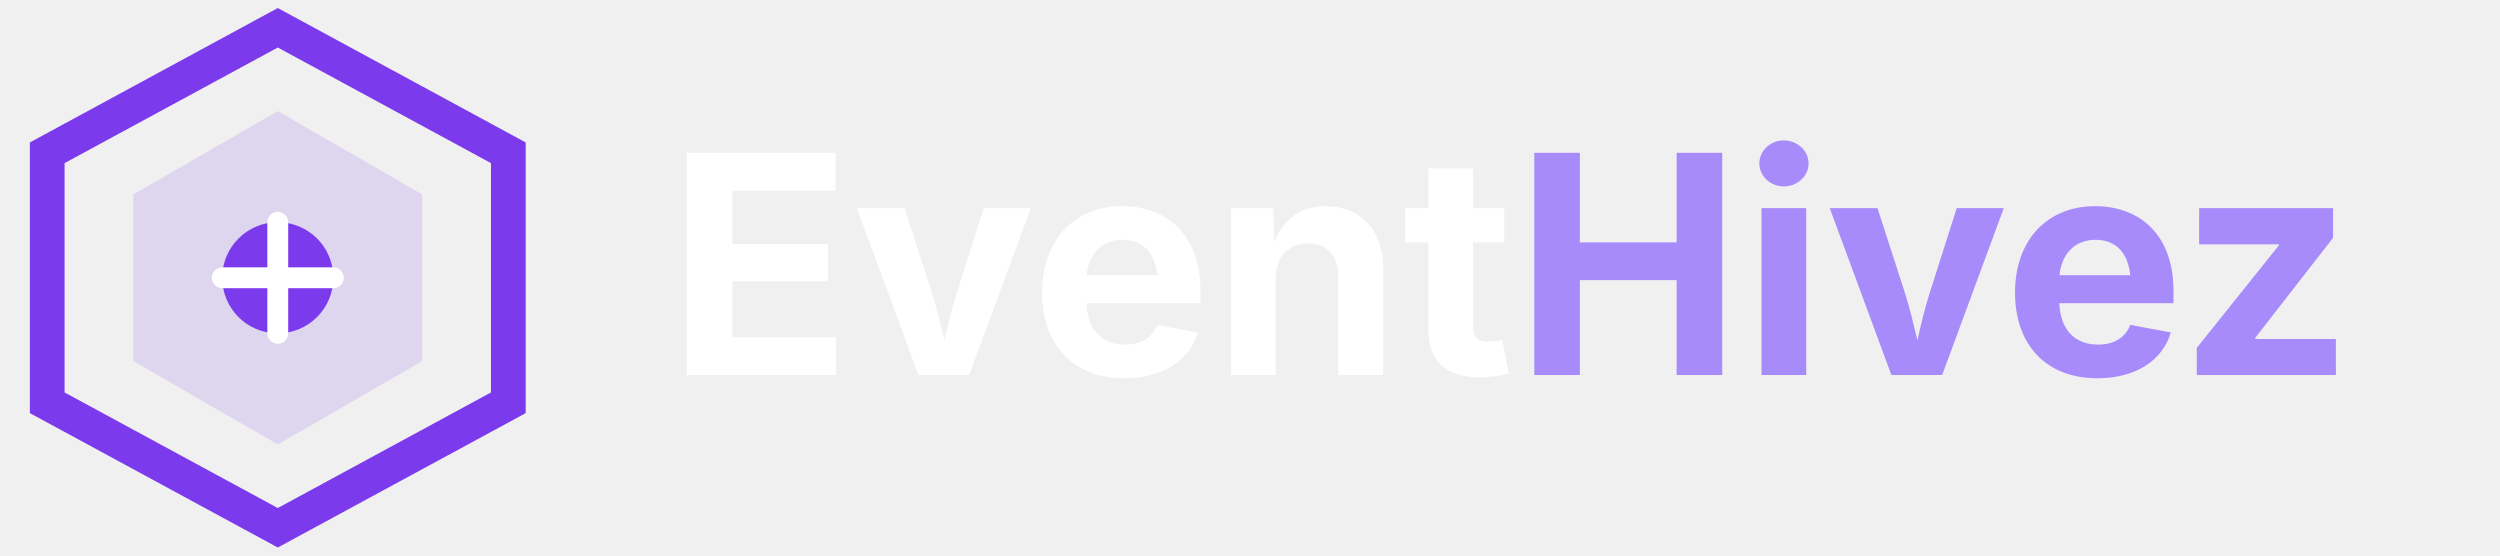
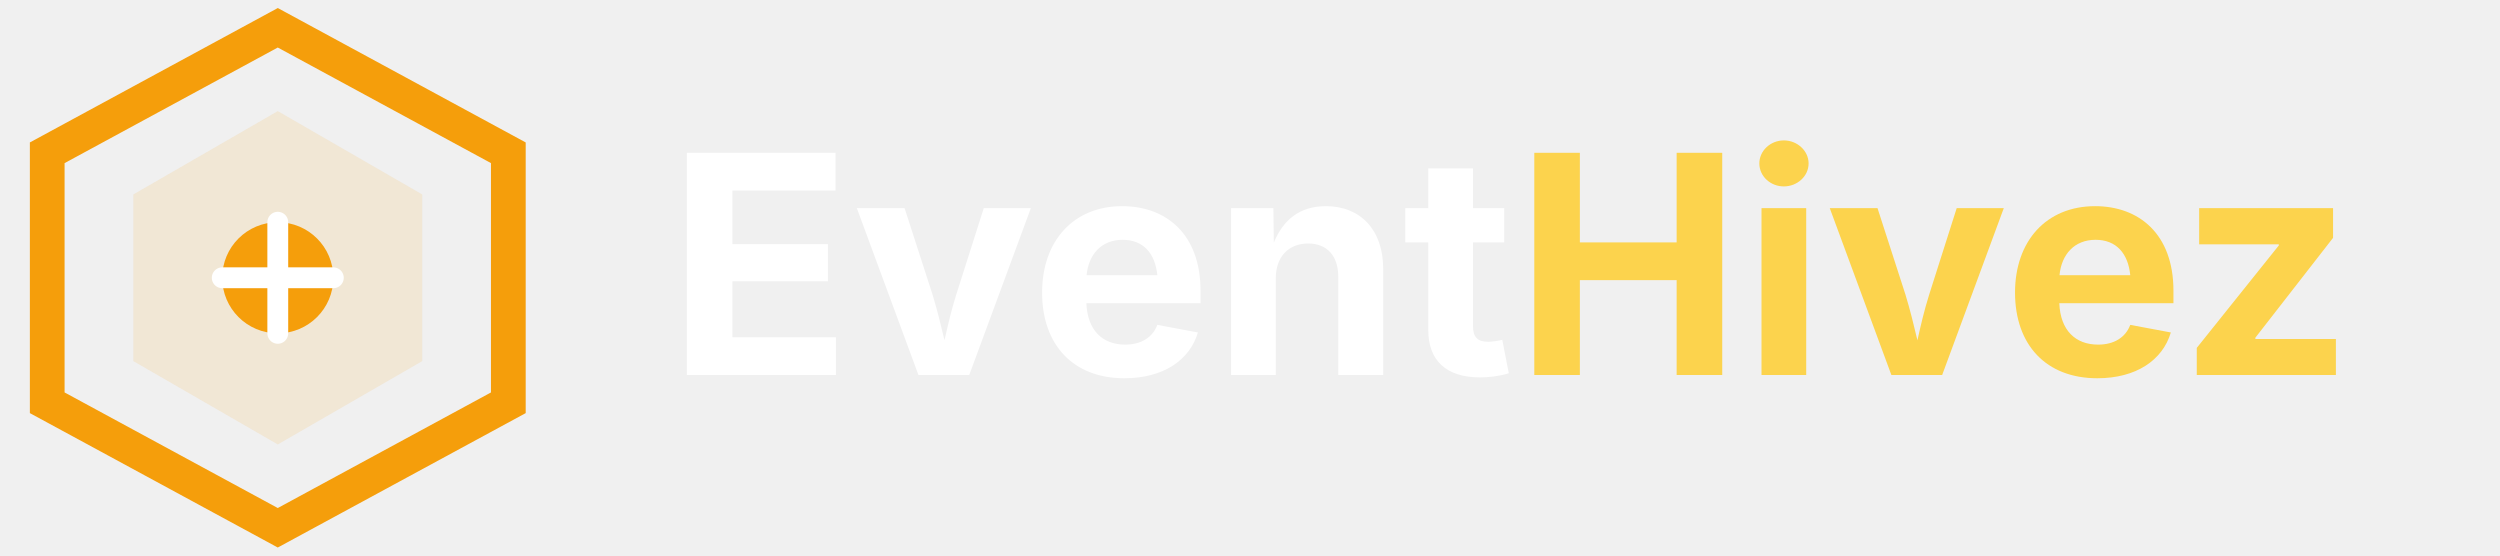
<svg xmlns="http://www.w3.org/2000/svg" width="180" height="40" viewBox="0 0 180 40" fill="none">
-   <path d="M20 2L36.6 11V29L20 38L3.4 29V11L20 2Z" stroke="#7C3AED" stroke-width="2.5" fill="none" />
-   <path d="M20 8L30.4 14V26L20 32L9.6 26V14L20 8Z" fill="#7C3AED" opacity="0.15" />
-   <circle cx="20" cy="20" r="4" fill="#7C3AED" />
+   <path d="M20 2L36.6 11V29L20 38L3.4 29V11L20 2Z" stroke="#F59E0B" stroke-width="2.5" fill="none" />
+   <path d="M20 8L30.4 14V26L20 32L9.6 26V14L20 8Z" fill="#F59E0B" opacity="0.12" />
+   <circle cx="20" cy="20" r="4" fill="#F59E0B" />
  <path d="M20 16V24M16 20H24" stroke="white" stroke-width="1.5" stroke-linecap="round" />
  <text x="48" y="27" font-family="Inter, system-ui, sans-serif" font-size="22" font-weight="700" fill="white">
-     Event<tspan fill="#A78BFA">Hivez</tspan>
+     Event<tspan fill="#FCD34D">Hivez</tspan>
  </text>
</svg>
